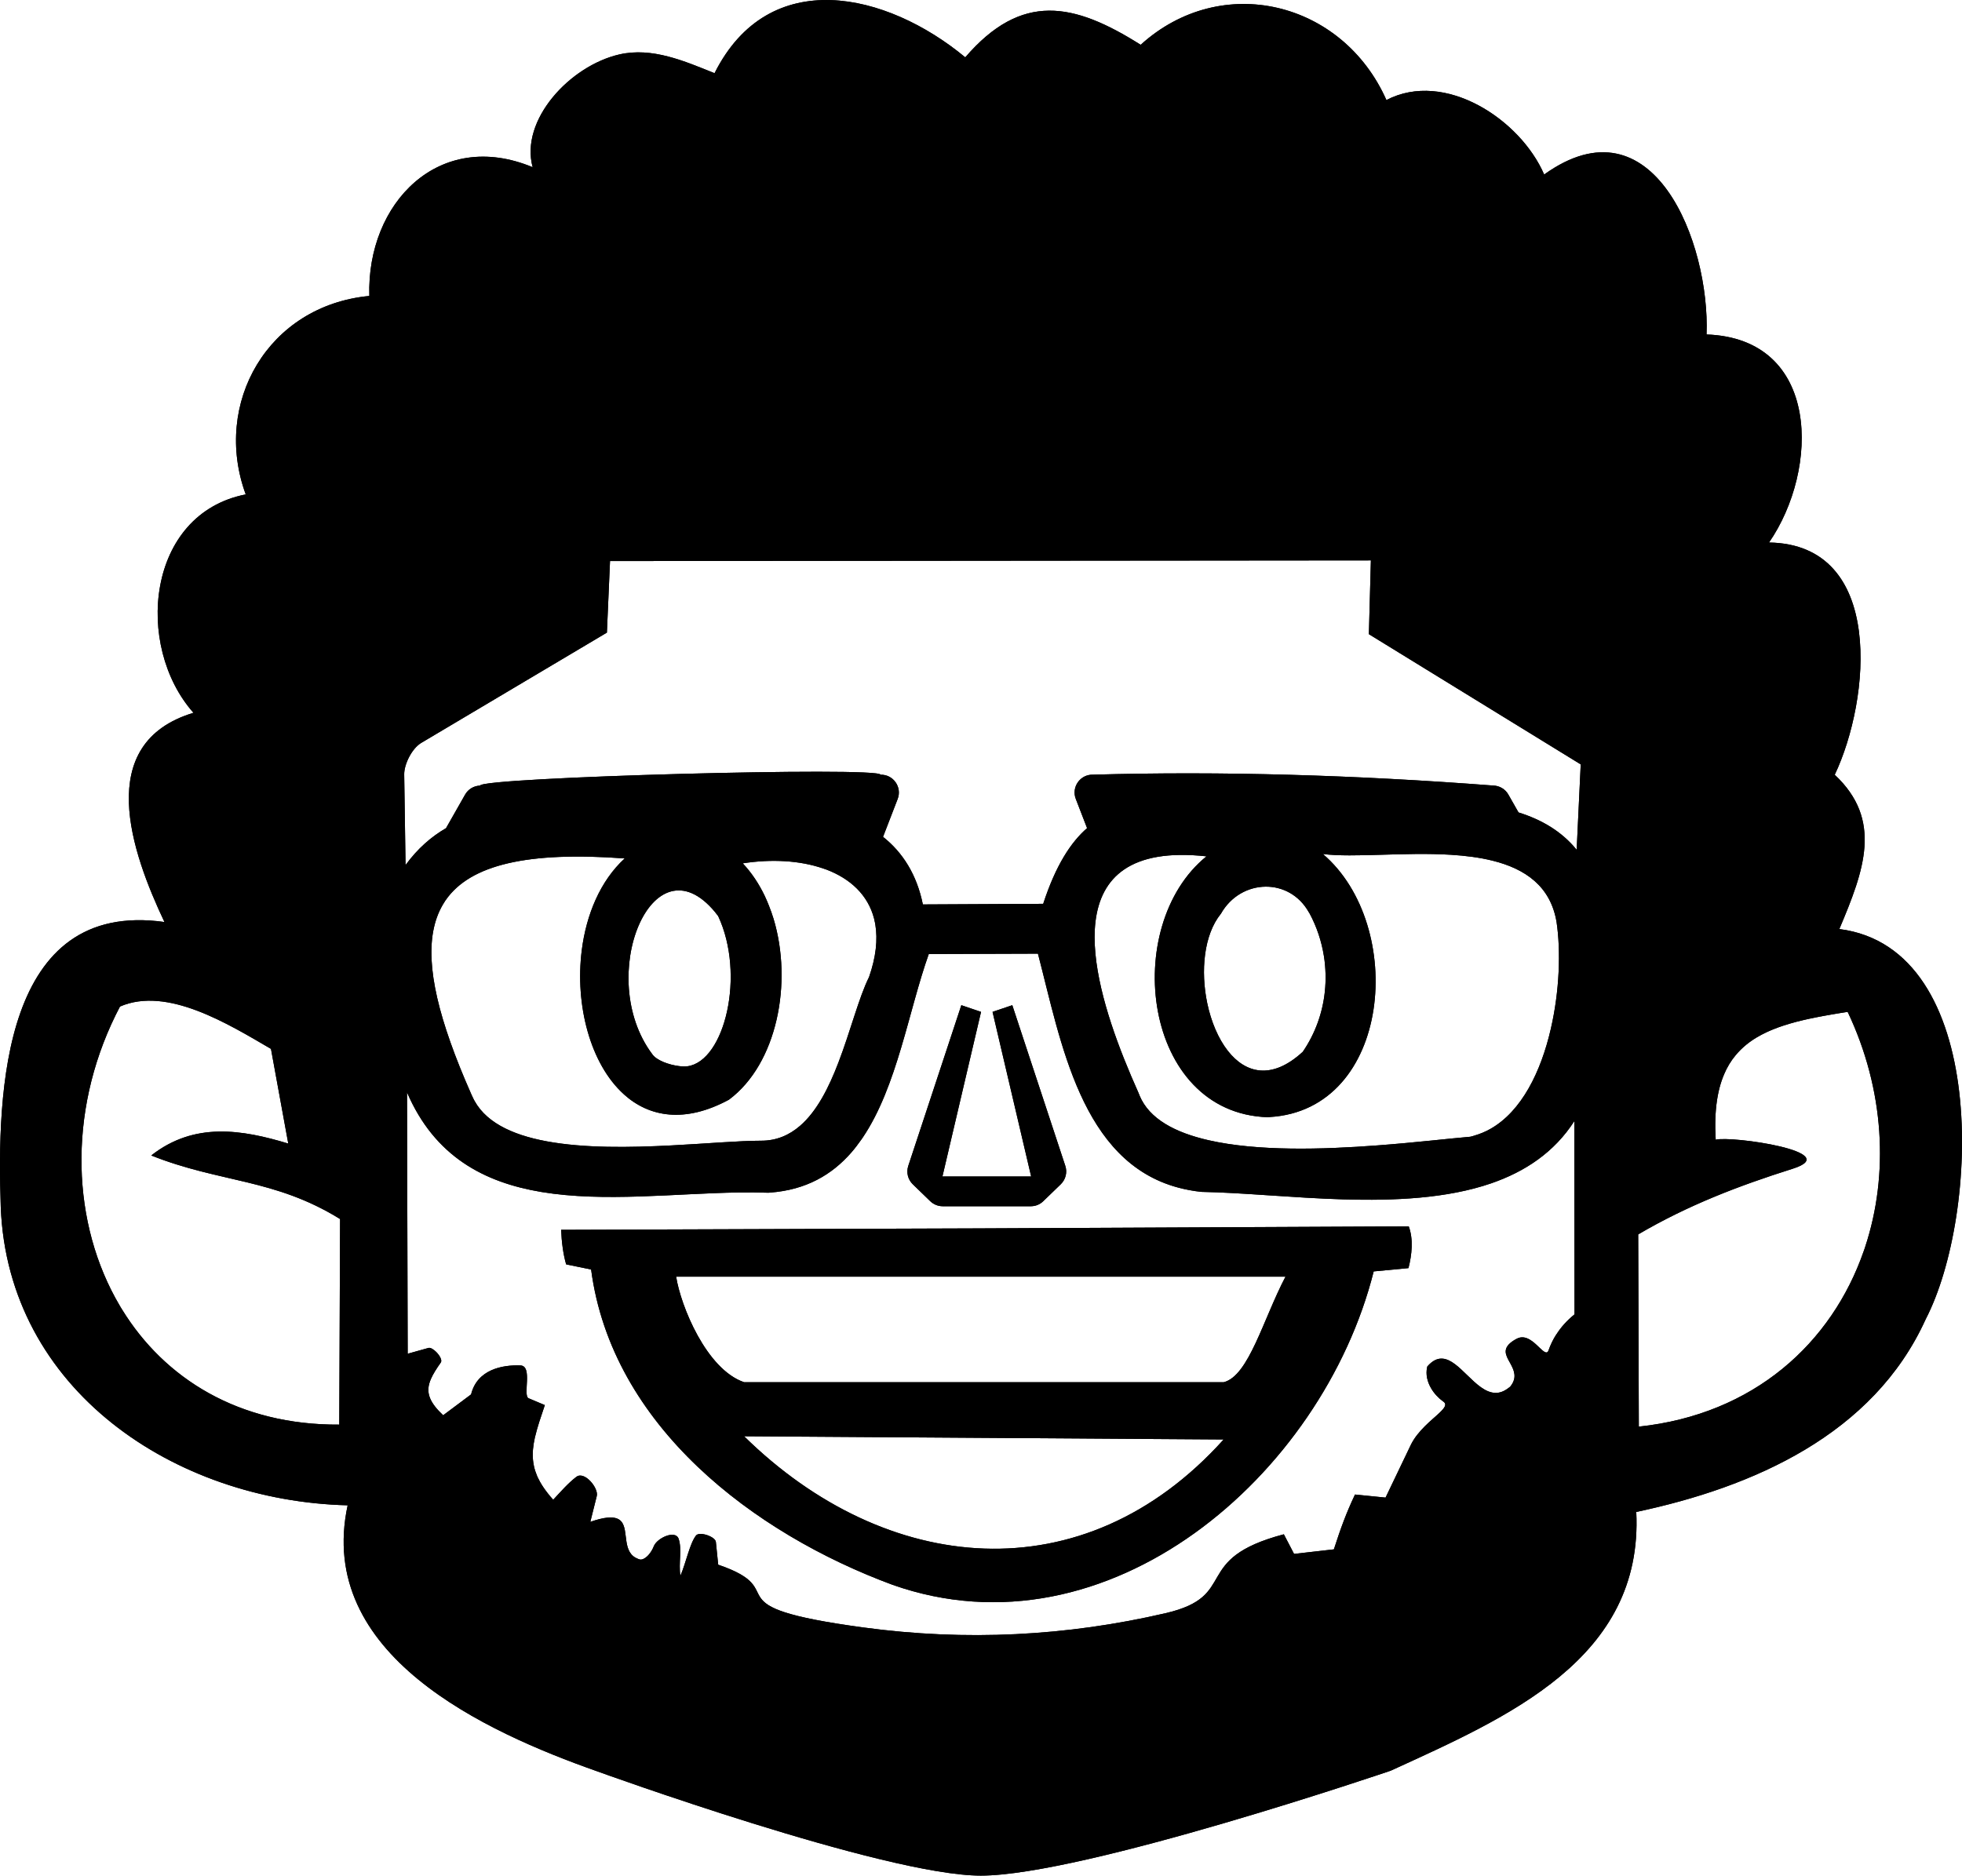
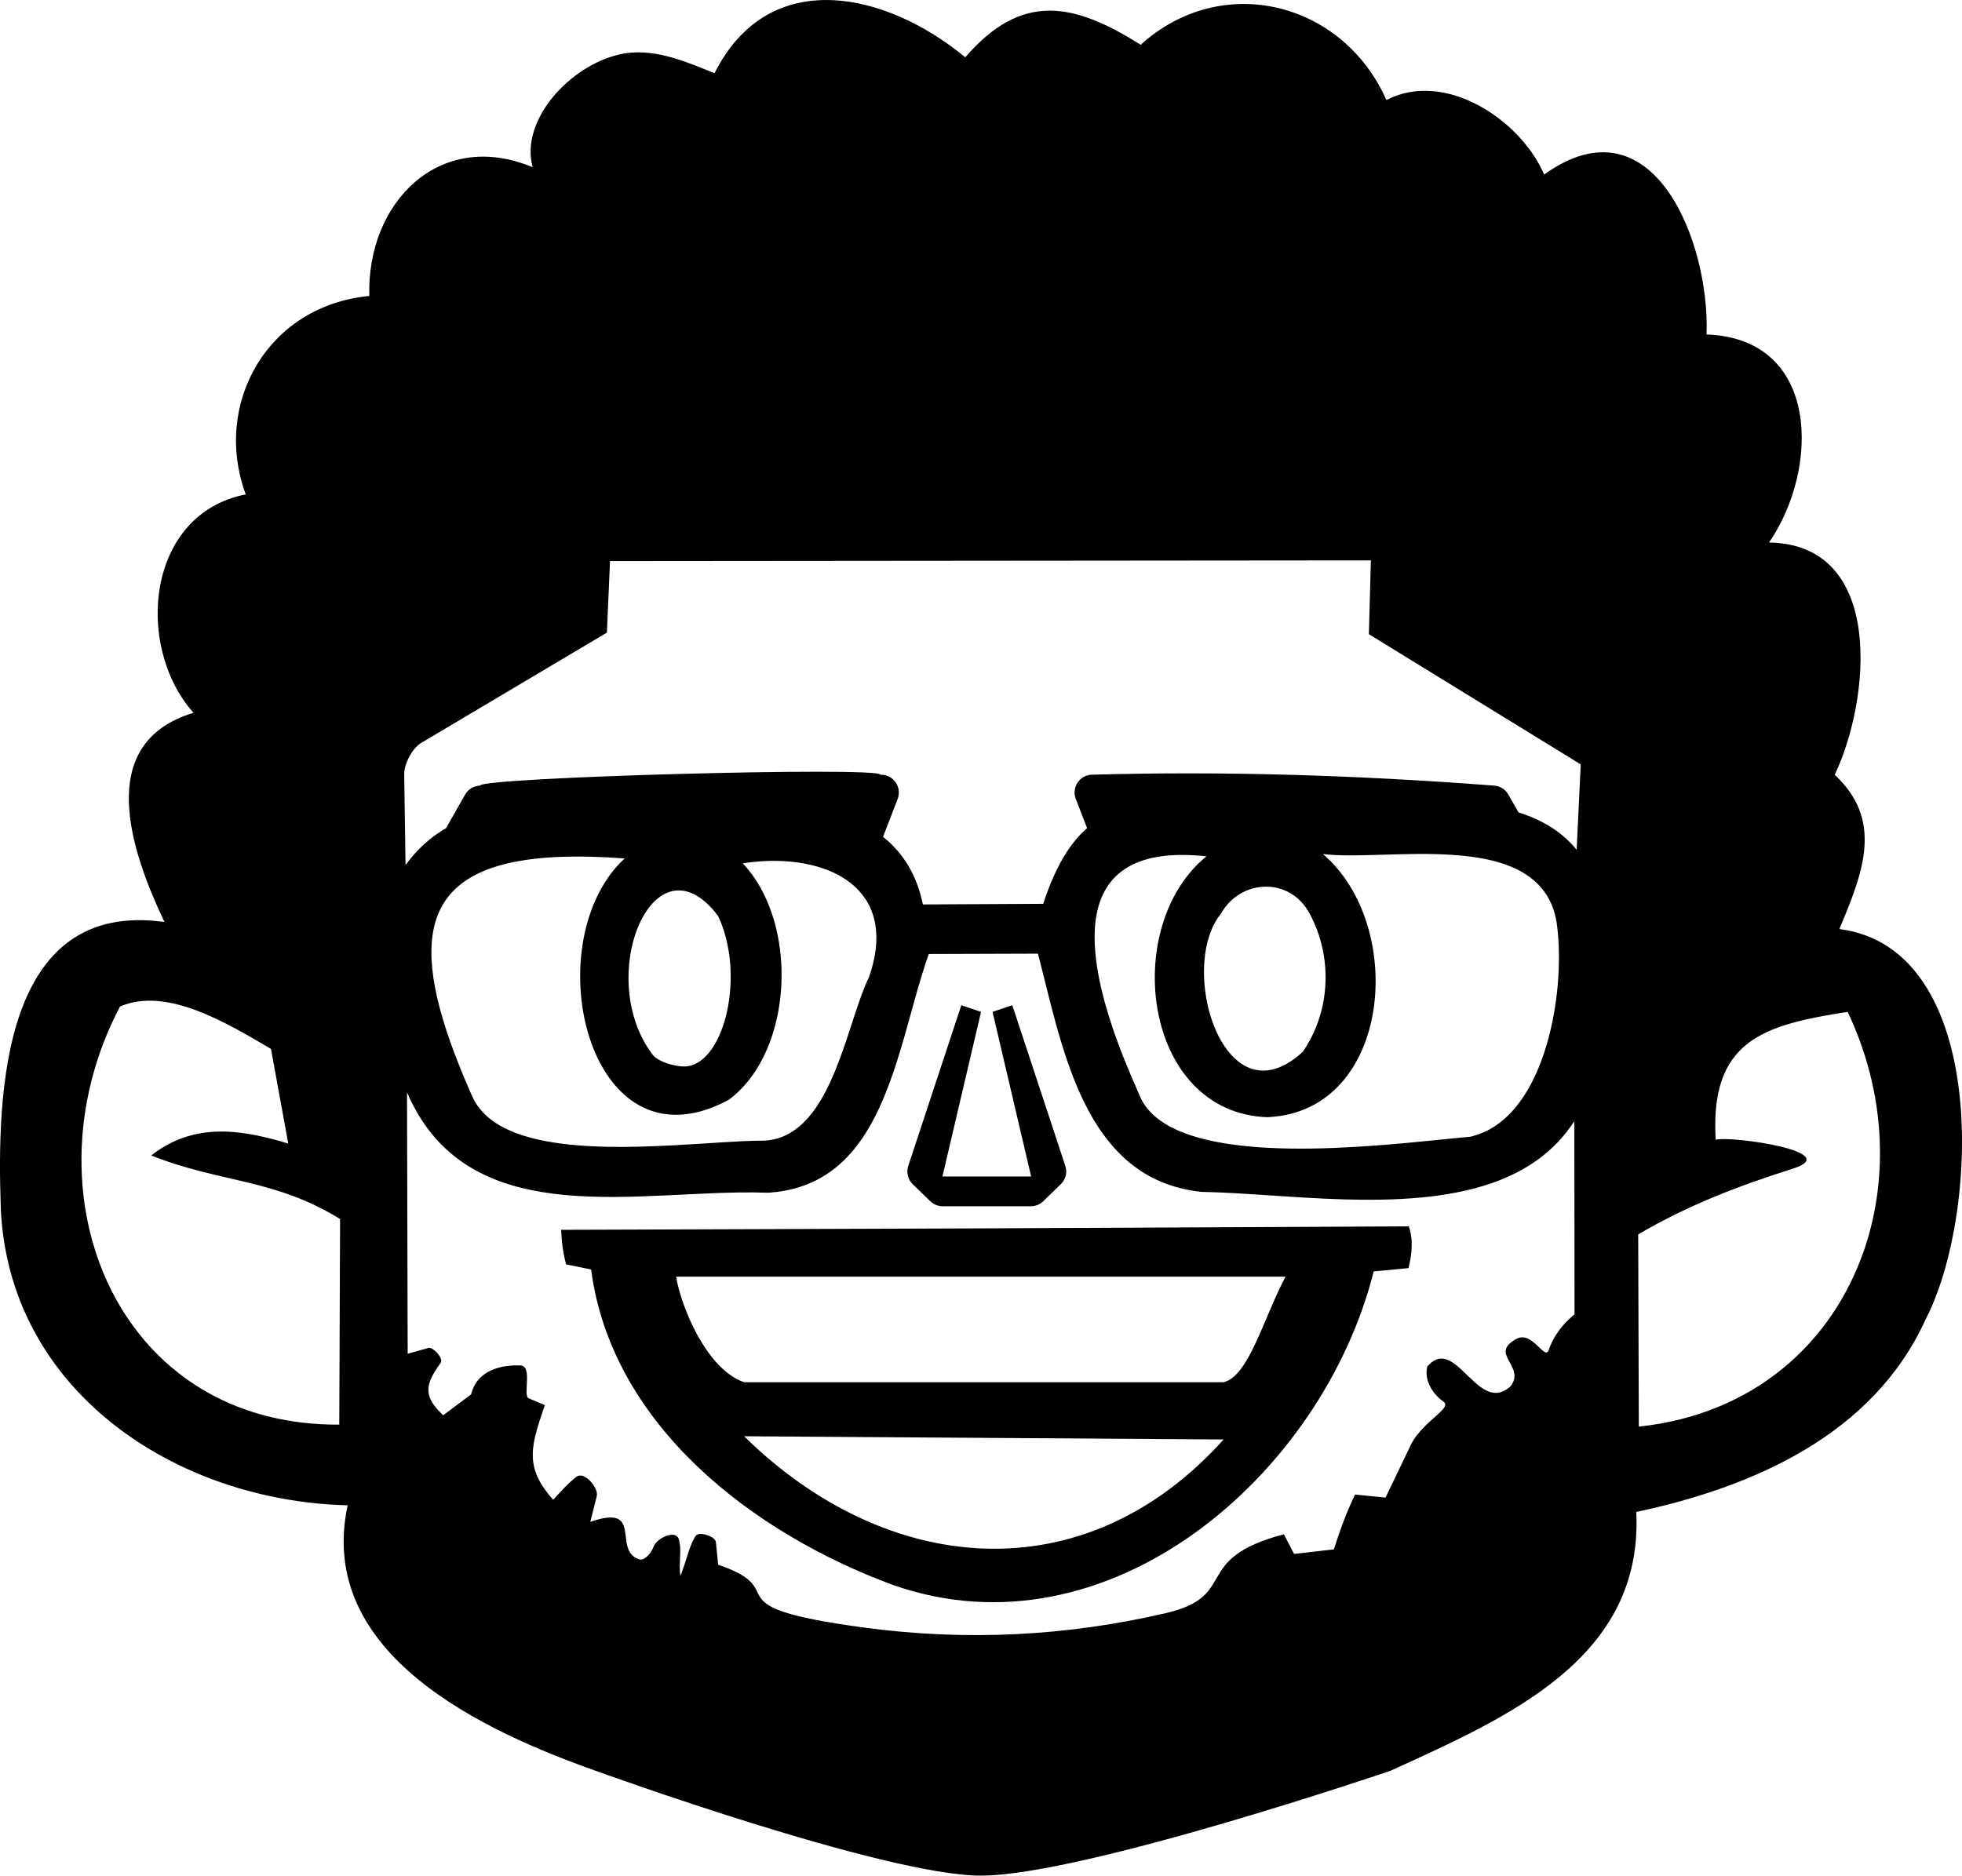
- <svg xmlns="http://www.w3.org/2000/svg" class="dot" id="Calque_2" data-name="logo blunay head" viewBox="0 0 440.02 420.74">
+ <svg xmlns="http://www.w3.org/2000/svg" id="Calque_2" data-name="Calque 2" viewBox="0 0 440.02 420.74">
  <defs>
    <style>
      .cls-1 {
        fill: currentColor;
      }

      .cls-2 {
        fill: none;
      }
    </style>
-     <linearGradient id="dot-gradient" x1="0" y1="0" x2="0" y2="1">
-       <stop offset="0" stop-color="#000000" />
-       <stop offset="1" class="dot-gradient-end" />
-     </linearGradient>
  </defs>
  <g id="Calque_4" data-name="Calque 4">
    <g>
      <path class="cls-2" d="M307.46,125.7l-170.64.15-.7,16.05-41.64,24.74c-2.09,1.24-3.85,4.8-3.82,7.07l.3,20.34c2.69-3.7,5.75-6.36,9.08-8.28l4.28-7.53c.69-1.22,1.97-1.98,3.37-2.02-.05-1.87,89.75-4.31,89.8-2.44,2.85-.08,4.87,2.78,3.84,5.44l-3.28,8.5c4.44,3.5,7.6,8.55,8.93,15.16l26.99-.14c2.82-8.67,6.23-13.84,9.84-16.98l-2.53-6.55c-1.03-2.66.99-5.52,3.84-5.44,28.93-.81,58.92.08,89.8,2.44,1.4.04,2.68.8,3.37,2.02l2.28,4.01c5.06,1.59,9.61,4.17,13.05,8.39l.91-19.18-47.51-29.21.45-16.55ZM334.37,265.45c-9.87,3.39-21.58,3.93-33.14,3.58-11.38-.34-22.6-1.52-31.77-1.68-1.83-.19-3.55-.51-5.19-.95-21.85-5.8-26.36-32.79-31.5-52.49l-24.48.08c-4.5,12.64-7.07,29.69-14.79,41.14-.02.03-.03.05-.05.08-.1.15-.22.3-.32.45-.68.98-1.4,1.92-2.17,2.81-4.37,5.04-10.18,8.45-18.27,9.04-.12,0-.22.03-.34.03-2.18-.08-4.43-.1-6.73-.06-14.2.22-30.23,2.21-44.16-.1-12.9-2.14-24.01-7.98-30.19-22.36l.15,58.64,4.65-1.3c.46-.13,1.16.3,1.75.9.77.77,1.36,1.83,1.05,2.34-.98,1.39-1.75,2.59-2.24,3.72-.65,1.5-.79,2.87-.18,4.33.48,1.16,1.42,2.39,2.93,3.81l6.26-4.68c1.37-5.6,7.02-6.65,11.07-6.5,2.83.11.45,6.78,1.84,7.37l3.63,1.53c-.88,2.64-1.67,4.92-2.17,7.03-.02.09-.05.18-.07.27-.03.15-.05.29-.08.43-.06.29-.12.58-.17.87,0,.01,0,.03,0,.04-.27,1.68-.3,3.28.02,4.89,0,0,0,.01,0,.02.08.4.19.8.31,1.2.04.14.11.27.15.41.1.27.19.55.31.82.11.26.26.52.39.78.08.16.15.31.24.47.46.82,1.03,1.67,1.72,2.54.02.03.04.05.06.08.36.45.75.91,1.17,1.38,1.83-1.98,3.36-3.73,5.18-5.13,1.83-1.4,5.04,2.51,4.59,4.29l-1.45,5.8c3.07-1.06,4.9-1.18,6.01-.74,1.51.6,1.72,2.23,1.93,3.96.2,1.64.39,3.39,1.67,4.46.3.25.66.45,1.08.62.12.05.23.09.36.13.33.1.71-.01,1.09-.24.2-.12.41-.27.61-.46.02-.02.05-.04.07-.06.44-.44.85-1.01,1.15-1.6.1-.2.19-.4.27-.6.7-1.84,4.86-3.75,5.57-1.66.8,2.37-.05,5.4.39,8.31,1.26-2.94,2.1-7.28,3.51-9.06.76-.96,4.33.24,4.45,1.45l.52,5.1c17.39,5.94-2.82,9.3,32.62,14.09,22.9,3.1,45.52,1.95,67.75-3.22,16.73-3.89,5.43-12.13,26.49-17.69l2.29,4.4,8.93-1.02c1.54-4.78,2.84-8.31,4.74-12.3l6.85.69,5.64-11.77c.78-1.63,1.97-3.03,3.18-4.24.6-.6,1.2-1.14,1.77-1.65.24-.22.47-.42.7-.62.3-.26.58-.52.83-.76.01-.01.03-.03.04-.04,1.05-1.01,1.59-1.78.95-2.35-.08-.05-.16-.11-.24-.17-1.03-.75-1.99-1.77-2.67-2.95-.82-1.43-1.23-3.07-.87-4.72.01-.04.01-.09.03-.13.2-.23.4-.43.59-.62.98-.91,1.93-1.22,2.86-1.15,1.86.16,3.65,1.9,5.49,3.69,2.01,1.96,4.09,3.97,6.38,3.99.92,0,1.89-.33,2.89-1.1.13-.1.26-.19.39-.3.7-.87.96-1.66.96-2.41,0-.12,0-.25-.02-.37-.02-.22-.07-.43-.13-.64-.04-.14-.08-.28-.13-.42-.13-.34-.29-.68-.46-1-.08-.16-.17-.31-.25-.47-.05-.1-.11-.19-.16-.29-.1-.17-.19-.34-.28-.51-.8-1.55-1.12-2.99,1.89-4.62,1.08-.58,2.1-.34,3.01.21.37.22.72.49,1.05.77.17.14.33.29.48.43.23.22.45.43.66.63.42.41.79.74,1.11.91.36.19.64.16.83-.28.46-1.31,1.06-2.54,1.8-3.7,1.03-1.6,2.34-3.08,4.05-4.47l-.04-43.36c-4.5,6.99-11.04,11.34-18.7,13.98ZM203.69,261.53l11.9-36.05,4.42,1.5-8.66,36.93h19.9l-8.66-36.93,4.43-1.5,11.89,36.05c.48,1.46.09,3.06-1.02,4.12l-3.93,3.8c-.75.72-1.74,1.13-2.78,1.13h-19.78c-1.04,0-2.04-.4-2.78-1.13l-3.92-3.8c-1.1-1.07-1.5-2.67-1.02-4.13ZM315.87,284.48l-7.8.74c-11.5,45.78-59.62,87.33-107.89,70.31-31.18-11.53-62.99-35.65-67.62-70.74l-5.6-1.15c-.66-2.27-1.02-5.06-1.12-7.75l93.51-.32,96.58-.46c1.06,2.9.71,6.34-.06,9.37ZM64.66,256.52l-3.88-21.24c-9.56-5.57-23.26-14.09-33.86-9.5-.34.65-.67,1.3-.99,1.95-10.81,22.04-9.86,46.86.93,65.15.1.16.19.33.29.49.09.15.18.29.27.43,9.48,15.39,26.1,25.92,48.69,25.77l.18-46.13c-14.76-9.12-26.88-8.09-42.35-14.26,9.69-7.61,20.38-5.81,30.73-2.67ZM245.69,206.69c-1.09,9.03,2.39,20.71,6.38,30.76,1.08,2.71,2.19,5.3,3.26,7.69.08.22.17.44.26.65,2.19,5.21,7.98,8.28,15.49,9.99,10.92,2.48,25.47,2.08,37.86,1.15,8.65-.65,16.25-1.57,20.82-1.94.28-.06.55-.15.82-.23,1.28-.37,2.5-.86,3.64-1.51,7.05-3.98,11.38-12.9,13.58-22.45,1.97-8.51,2.26-17.51,1.29-23.99-1.37-8.04-7.04-11.93-14.36-13.75-2.9-.72-6.06-1.12-9.31-1.32-10.43-.65-21.81.71-28.73-.17,18.82,16.06,15.41,57.39-11.94,59-.15,0-.3.02-.45.03-28.05-.9-33.07-42.9-13.73-58.52-17.14-1.88-23.7,4.81-24.89,14.6ZM140.11,192.58c-21.76-1.61-34.56,1.4-40.1,9.29-.06.09-.13.18-.19.27-.04.05-.07.11-.1.17-4.5,6.88-3.72,17.31,1.29,31.46,1.27,3.59,2.81,7.42,4.61,11.5.09.24.21.45.31.68,2.49,5.63,8.77,8.62,16.65,10.08,8.42,1.57,18.65,1.41,27.94.93,8-.41,15.31-1.06,20.2-1.06,3.47,0,6.33-1.27,8.73-3.34,3.79-3.26,6.44-8.55,8.58-14.14,2.71-7.08,4.6-14.66,6.89-19.23,1.57-4.52,1.96-8.41,1.42-11.72-.06-.38-.15-.75-.23-1.11-.02-.09-.03-.18-.05-.26-1.37-5.36-5.36-8.99-10.69-11.02,0,0-.02,0-.03-.01-.21-.08-.43-.15-.65-.22-5.23-1.83-11.63-2.18-18.09-1.17,1.98,2.1,3.63,4.58,4.93,7.31.33.7.64,1.41.92,2.14.39.98.75,1.98,1.06,3,4.31,14.28.85,32.49-10,40.58-9.92,5.36-17.91,3.9-23.57-1.21-7.54-6.8-10.97-20.05-9.44-32.29,1-8,4.13-15.56,9.63-20.61ZM414.38,226.99c-.6.09-1.2.18-1.78.28-.04,0-.08.01-.12.02-.54.09-1.08.18-1.61.27-.05,0-.11.02-.16.03-.52.09-1.03.18-1.53.27-.04,0-.07.01-.11.02-1.07.2-2.12.4-3.13.62-.01,0-.03,0-.04,0-.51.11-1.01.22-1.5.34-.07.02-.13.03-.2.05-.44.11-.87.21-1.3.32,0,0,0,0,0,0-.49.13-.97.26-1.44.4-.12.03-.23.07-.34.11-.35.11-.7.21-1.05.32-.2.07-.39.14-.59.2-.25.09-.5.17-.75.26-.25.09-.5.19-.74.29-.18.07-.36.14-.54.21-.28.12-.55.24-.83.36-.13.06-.27.12-.4.18-.33.16-.65.32-.97.48-.06.03-.13.06-.2.1-.38.2-.74.41-1.1.62,0,0,0,0-.01,0-2.12,1.28-3.91,2.85-5.33,4.81-.03.04-.06.08-.1.12-.17.24-.33.49-.49.75-.06.1-.13.2-.2.3-.11.19-.21.38-.32.58-.1.18-.21.35-.3.54-.05.09-.09.19-.13.28-1.86,3.81-2.68,8.82-2.29,15.55,3.45-.95,29.19,2.74,17.23,6.52-12.07,3.81-23.5,8.19-34.61,14.72l.14,43.12c25.82-2.74,43.28-18.78,50.44-39.38.08-.24.17-.49.26-.73.03-.08.05-.15.07-.23,5.35-16.25,4.36-35.21-3.93-52.7ZM275.39,235.74c3.95,5.04,9.83,6.64,16.81.21,2.82-4.13,4.44-8.76,4.94-13.46.14-1.34.2-2.69.16-4.03-.02-.67-.06-1.34-.12-2.01-.06-.67-.15-1.33-.25-2-.53-3.31-1.61-6.53-3.19-9.5-.06-.12-.14-.21-.2-.32-2.18-3.86-5.92-5.75-9.69-5.72-3.88.04-7.79,2.1-10.03,6.1-3.81,4.72-4.56,12.84-3.03,20.09.86,4.08,2.44,7.88,4.61,10.64ZM152.26,239.15c.74.09,1.41.11,1.92.04,8.37-1.16,13.02-20.58,6.87-33.7-.22-.3-.45-.58-.67-.85-14.08-17.06-27.04,14.57-14.13,31.82.96,1.43,3.78,2.41,6,2.69ZM166.88,310.07h107.55c5.62-1.41,8.84-14.14,13.86-23.68h-136.66c1.02,6.54,6.8,20.8,15.25,23.68ZM274.44,322.91l-107.55-.72c31.72,31.19,76.04,35.76,107.55.72Z" />
      <path class="cls-1" d="M412.51,208.41c5.57-13.19,9.79-24.46-1.03-34.61,8-16.85,11.36-51.7-14.74-52.1,11.32-16.39,11.61-45.76-14.01-46.67.8-20.51-11.91-53.47-36.42-35.88-5.31-12.33-22.25-23.53-35.38-16.71-9.85-22.21-37.02-28.82-55.11-12.39-15.02-9.5-26.71-11.86-39.34,2.81-17.6-14.6-43.99-20.82-56.23,3.56-6.7-2.69-13.98-5.9-21.34-4.21-11.08,2.54-22.34,14.7-19.45,25.3-20.96-8.73-37.25,7.99-36.63,28.88-22.75,2.16-35.22,24.08-27.72,44.52-22.25,4.35-25.03,33.98-11.72,48.99-22.58,6.82-13.87,31.37-6.51,46.93C.57,201.74-.72,244.83.17,270.77c1.6,40.97,38.92,65.94,77.8,66.91-7.23,33.5,30.79,50.79,55.9,59.65,0,0,64.56,23.43,86.1,23.42,22.97-.02,91.93-23.54,91.93-23.54,26.13-11.97,56.67-25.02,55.07-58.04,26.13-5.54,53.15-17.3,64.9-43.22,12.15-23.41,14.39-83.27-19.36-87.54ZM76.1,319.58c-22.59.14-39.21-10.38-48.69-25.77-.09-.15-.18-.29-.27-.43-.1-.16-.19-.33-.29-.49-10.79-18.28-11.74-43.11-.93-65.15.32-.65.65-1.31.99-1.95,10.6-4.59,24.29,3.93,33.86,9.5l3.88,21.24c-10.35-3.13-21.05-4.93-30.73,2.67,15.47,6.17,27.59,5.13,42.35,14.26l-.18,46.13ZM349.06,299.3c-.75,1.16-1.34,2.39-1.8,3.7-.19.45-.47.47-.83.28-.31-.17-.68-.5-1.11-.91-.21-.2-.43-.42-.66-.63-.16-.14-.32-.29-.48-.43-.33-.28-.68-.55-1.05-.77-.91-.55-1.93-.79-3.01-.21-3.01,1.63-2.69,3.07-1.89,4.62.09.17.18.34.28.51.05.1.11.19.16.29.09.15.17.31.25.47.17.33.33.66.46,1,.05.14.09.28.13.42.06.21.1.42.13.64.01.12.02.24.02.37,0,.75-.26,1.54-.96,2.41-.13.11-.26.2-.39.3-1.01.78-1.97,1.11-2.89,1.1-2.29-.02-4.36-2.03-6.38-3.99-1.84-1.79-3.63-3.54-5.49-3.69-.93-.08-1.88.24-2.86,1.15-.2.18-.39.39-.59.62-.01.04-.02.09-.03.13-.37,1.65.04,3.29.87,4.72.68,1.18,1.64,2.2,2.67,2.95.08.06.16.12.24.17.64.57.11,1.34-.95,2.35-.01.01-.03.03-.04.04-.25.24-.53.49-.83.76-.22.2-.45.41-.7.62-.57.5-1.17,1.05-1.77,1.65-1.21,1.21-2.4,2.61-3.18,4.24l-5.64,11.77-6.85-.69c-1.9,3.99-3.2,7.52-4.74,12.3l-8.93,1.02-2.29-4.4c-21.06,5.56-9.77,13.81-26.49,17.69-22.23,5.17-44.85,6.32-67.75,3.22-35.45-4.79-15.24-8.15-32.62-14.09l-.52-5.1c-.12-1.21-3.69-2.41-4.45-1.45-1.41,1.79-2.25,6.13-3.51,9.06-.44-2.92.41-5.94-.39-8.31-.71-2.09-4.86-.18-5.57,1.66-.08.2-.17.4-.27.6-.31.6-.71,1.17-1.15,1.6-.02.02-.05.04-.07.06-.2.19-.4.34-.61.46-.38.23-.75.34-1.09.24-.13-.04-.24-.09-.36-.13-.42-.17-.79-.37-1.08-.62-1.28-1.07-1.47-2.82-1.67-4.46-.21-1.74-.42-3.36-1.93-3.96-1.12-.44-2.95-.32-6.01.74l1.45-5.8c.44-1.78-2.76-5.69-4.59-4.29-1.82,1.4-3.34,3.15-5.18,5.13-.43-.47-.82-.93-1.17-1.38-.02-.03-.04-.05-.06-.08-.69-.88-1.26-1.72-1.72-2.54-.09-.16-.15-.31-.24-.47-.13-.26-.28-.52-.39-.78-.12-.28-.21-.55-.31-.82-.05-.14-.11-.27-.15-.41-.13-.4-.23-.8-.31-1.2,0,0,0-.01,0-.02-.33-1.61-.3-3.21-.02-4.89,0-.01,0-.03,0-.04.05-.28.11-.58.17-.87.03-.15.05-.29.08-.43.02-.09.05-.18.07-.27.5-2.11,1.28-4.4,2.17-7.03l-3.63-1.53c-1.38-.58.99-7.26-1.84-7.37-4.05-.15-9.7.9-11.07,6.5l-6.26,4.68c-1.51-1.42-2.45-2.65-2.93-3.81-.61-1.47-.47-2.83.18-4.33.49-1.13,1.26-2.33,2.24-3.72.32-.52-.28-1.57-1.05-2.34-.6-.6-1.3-1.03-1.75-.9l-4.65,1.3-.15-58.64c6.19,14.38,17.29,20.22,30.19,22.36,13.93,2.31,29.96.32,44.16.1,2.3-.03,4.54-.02,6.73.06.12,0,.22-.03.34-.03,8.09-.6,13.9-4.01,18.27-9.04.77-.89,1.48-1.83,2.17-2.81.11-.15.22-.3.32-.45.02-.03.03-.05.05-.08,7.71-11.45,10.28-28.51,14.79-41.14l24.48-.08c5.15,19.71,9.64,46.68,31.5,52.49,1.63.43,3.35.76,5.19.95,9.17.16,20.4,1.34,31.77,1.68,11.56.34,23.28-.2,33.14-3.58,7.65-2.63,14.2-6.98,18.7-13.98l.04,43.36c-1.71,1.38-3.03,2.86-4.05,4.47ZM139.91,245.48c5.67,5.11,13.65,6.57,23.57,1.21,10.85-8.08,14.31-26.29,10.01-40.57-.31-1.02-.67-2.02-1.06-3-.29-.73-.59-1.44-.92-2.14-1.3-2.72-2.94-5.2-4.93-7.31,6.46-1.01,12.87-.65,18.09,1.17.21.08.43.14.65.22,0,0,.02,0,.03.01,5.32,2.03,9.31,5.66,10.69,11.02.02.09.03.18.05.26.09.36.17.73.23,1.11.54,3.3.16,7.2-1.42,11.72-2.27,4.54-4.16,12.13-6.89,19.23-2.14,5.59-4.8,10.87-8.58,14.14-2.41,2.08-5.27,3.35-8.73,3.34-4.88,0-12.19.65-20.19,1.06-9.3.48-19.52.64-27.94-.93-7.89-1.46-14.18-4.45-16.65-10.08-.1-.23-.22-.44-.31-.68-1.8-4.07-3.34-7.9-4.61-11.5-5.01-14.15-5.78-24.58-1.29-31.46.04-.05.07-.11.1-.17.06-.09.13-.18.19-.27,5.53-7.89,18.34-10.9,40.1-9.29-5.5,5.05-8.62,12.62-9.63,20.61-1.54,12.24,1.9,25.49,9.44,32.29ZM160.39,204.64c.22.27.45.55.67.85,6.15,13.12,1.49,32.54-6.87,33.7-.51.07-1.18.06-1.92-.04-2.22-.28-5.04-1.26-6-2.69-12.92-17.25.04-48.88,14.13-31.82ZM284.3,250.61c.15,0,.3-.02.45-.03,27.35-1.61,30.76-42.94,11.94-59,6.89.87,18.29-.48,28.73.17,3.25.2,6.41.6,9.31,1.32,7.33,1.82,13.01,5.72,14.36,13.75.97,6.47.68,15.48-1.29,23.99-2.2,9.55-6.51,18.47-13.58,22.45-1.14.64-2.36,1.14-3.64,1.51-.27.08-.54.17-.83.23-4.56.38-12.16,1.29-20.81,1.94-12.39.94-26.94,1.34-37.86-1.15-7.53-1.71-13.32-4.79-15.49-9.99-.09-.22-.18-.43-.26-.65-1.07-2.39-2.18-4.98-3.26-7.69-3.99-10.06-7.47-21.73-6.38-30.76,1.19-9.79,7.75-16.48,24.89-14.6-19.33,15.63-14.31,57.61,13.73,58.52ZM273.8,205c2.25-4,6.15-6.06,10.03-6.1,3.77-.04,7.51,1.85,9.69,5.72.06.11.14.21.2.32,1.59,2.97,2.66,6.19,3.19,9.5.11.66.19,1.33.25,2,.06.67.1,1.34.12,2.01.04,1.34-.02,2.69-.16,4.03-.5,4.7-2.12,9.33-4.94,13.46-6.98,6.43-12.86,4.83-16.81-.21-2.17-2.77-3.75-6.57-4.61-10.64-1.53-7.25-.78-15.38,3.03-20.09ZM353.61,190.64c-3.44-4.23-7.99-6.81-13.05-8.39l-2.28-4.01c-.69-1.22-1.97-1.98-3.37-2.02-30.88-2.36-60.86-3.26-89.8-2.44-2.85-.08-4.87,2.78-3.84,5.44l2.53,6.55c-3.61,3.14-7.02,8.31-9.84,16.98l-26.99.14c-1.33-6.61-4.49-11.66-8.93-15.16l3.28-8.5c1.03-2.66-.99-5.52-3.84-5.44-.05-1.87-89.85.58-89.8,2.44-1.4.04-2.68.8-3.37,2.02l-4.28,7.53c-3.32,1.92-6.38,4.58-9.08,8.28l-.3-20.34c-.03-2.28,1.73-5.83,3.82-7.07l41.64-24.74.7-16.05,170.64-.15-.45,16.55,47.51,29.21-.91,19.18ZM418.31,279.69c-.03.08-.05.15-.07.23-.08.25-.17.49-.26.73-7.15,20.6-24.61,36.64-50.44,39.38l-.14-43.12c11.11-6.53,22.54-10.91,34.61-14.72,11.96-3.77-13.78-7.46-17.23-6.52-.39-6.73.42-11.74,2.29-15.55.05-.09.09-.19.13-.28.09-.19.2-.36.3-.54.11-.19.21-.39.32-.58.06-.1.13-.2.2-.3.16-.25.32-.51.49-.75.03-.04.06-.08.1-.12,1.42-1.96,3.21-3.53,5.33-4.81,0,0,0,0,.01,0,.36-.21.72-.42,1.1-.62.06-.03.13-.06.2-.1.32-.17.64-.33.97-.48.13-.06.27-.12.4-.18.27-.12.54-.25.83-.36.18-.07.36-.14.54-.21.25-.1.49-.2.74-.29.24-.09.5-.17.75-.26.2-.07.39-.14.59-.2.34-.11.69-.22,1.05-.32.11-.03.22-.07.34-.11.47-.14.95-.27,1.44-.4,0,0,0,0,0,0,.43-.11.86-.22,1.3-.32.07-.02.13-.03.2-.05.49-.12.99-.23,1.5-.34.01,0,.03,0,.04,0,1.01-.22,2.06-.42,3.13-.62.04,0,.07-.01.11-.02.5-.09,1.02-.18,1.53-.27.05,0,.11-.02.16-.03.53-.09,1.07-.18,1.61-.27.04,0,.08-.01.12-.02.59-.09,1.18-.19,1.78-.28,8.29,17.49,9.28,36.46,3.93,52.7ZM219.36,275.56l-93.51.32c.1,2.69.46,5.48,1.12,7.75l5.6,1.15c4.63,35.09,36.43,59.21,67.62,70.74,48.26,17.02,96.39-24.53,107.89-70.31l7.8-.74c.77-3.03,1.13-6.47.06-9.37l-96.58.46ZM166.88,322.19l107.55.72c-31.51,35.04-75.83,30.47-107.55-.72ZM274.44,310.07h-107.55c-8.46-2.87-14.23-17.13-15.25-23.68h136.66c-5.01,9.54-8.24,22.27-13.86,23.68ZM208.63,269.46c.75.72,1.74,1.13,2.78,1.13h19.78c1.04,0,2.04-.4,2.78-1.13l3.93-3.8c1.1-1.07,1.5-2.67,1.02-4.12l-11.89-36.05-4.43,1.5,8.66,36.93h-19.9l8.66-36.93-4.42-1.5-11.9,36.05c-.48,1.46-.09,3.06,1.02,4.13l3.92,3.8Z" />
    </g>
  </g>
-   <path class="dot-gradient-overlay" fill="url(#dot-gradient)" d="M412.51,208.41c5.57-13.19,9.79-24.46-1.03-34.61,8-16.85,11.36-51.7-14.74-52.1,11.32-16.39,11.61-45.76-14.01-46.67.8-20.51-11.91-53.47-36.42-35.88-5.31-12.33-22.25-23.53-35.38-16.71-9.85-22.21-37.02-28.82-55.11-12.39-15.02-9.5-26.71-11.86-39.34,2.81-17.6-14.6-43.99-20.82-56.23,3.56-6.7-2.69-13.98-5.9-21.34-4.21-11.08,2.54-22.34,14.7-19.45,25.3-20.96-8.73-37.25,7.99-36.63,28.88-22.75,2.16-35.22,24.08-27.72,44.52-22.25,4.35-25.03,33.98-11.72,48.99-22.58,6.82-13.87,31.37-6.51,46.93C.57,201.74-.72,244.83.17,270.77c1.6,40.97,38.92,65.94,77.8,66.91-7.23,33.5,30.79,50.79,55.9,59.65,0,0,64.56,23.43,86.1,23.42,22.97-.02,91.93-23.54,91.93-23.54,26.13-11.97,56.67-25.02,55.07-58.04,26.13-5.54,53.15-17.3,64.9-43.22,12.15-23.41,14.39-83.27-19.36-87.54ZM76.1,319.58c-22.59.14-39.21-10.38-48.69-25.77-.09-.15-.18-.29-.27-.43-.1-.16-.19-.33-.29-.49-10.79-18.28-11.74-43.11-.93-65.15.32-.65.65-1.31.99-1.95,10.6-4.59,24.29,3.93,33.86,9.5l3.88,21.24c-10.35-3.13-21.05-4.93-30.73,2.67,15.47,6.17,27.59,5.13,42.35,14.26l-.18,46.13ZM349.06,299.3c-.75,1.16-1.34,2.39-1.8,3.7-.19.45-.47.47-.83.28-.31-.17-.68-.5-1.11-.91-.21-.2-.43-.42-.66-.63-.16-.14-.32-.29-.48-.43-.33-.28-.68-.55-1.05-.77-.91-.55-1.93-.79-3.01-.21-3.01,1.63-2.69,3.07-1.89,4.62.09.17.18.34.28.51.05.1.11.19.16.29.09.15.17.31.25.47.17.33.33.66.46,1,.05.14.09.28.13.42.06.21.1.42.13.64.01.12.02.24.02.37,0,.75-.26,1.54-.96,2.41-.13.11-.26.2-.39.3-1.01.78-1.97,1.11-2.89,1.1-2.29-.02-4.36-2.03-6.38-3.99-1.84-1.79-3.63-3.54-5.49-3.69-.93-.08-1.88.24-2.86,1.15-.2.18-.39.39-.59.62-.01.04-.02.09-.03.13-.37,1.65.04,3.29.87,4.72.68,1.18,1.64,2.2,2.67,2.95.08.06.16.12.24.17.64.57.11,1.34-.95,2.35-.01.01-.03.03-.04.04-.25.24-.53.49-.83.76-.22.2-.45.41-.7.62-.57.5-1.17,1.05-1.77,1.65-1.21,1.21-2.4,2.61-3.18,4.24l-5.64,11.77-6.85-.69c-1.9,3.99-3.2,7.52-4.74,12.3l-8.93,1.02-2.29-4.4c-21.06,5.56-9.77,13.81-26.49,17.69-22.23,5.17-44.85,6.32-67.75,3.22-35.45-4.79-15.24-8.15-32.62-14.09l-.52-5.1c-.12-1.21-3.69-2.41-4.45-1.45-1.41,1.79-2.25,6.13-3.51,9.06-.44-2.92.41-5.94-.39-8.31-.71-2.09-4.86-.18-5.57,1.66-.08.2-.17.4-.27.6-.31.6-.71,1.17-1.15,1.6-.02.02-.05.04-.07.06-.2.19-.4.34-.61.46-.38.23-.75.34-1.09.24-.13-.04-.24-.09-.36-.13-.42-.17-.79-.37-1.08-.62-1.28-1.07-1.47-2.82-1.67-4.46-.21-1.74-.42-3.36-1.93-3.96-1.12-.44-2.95-.32-6.01.74l1.45-5.8c.44-1.78-2.76-5.69-4.59-4.29-1.82,1.4-3.34,3.15-5.18,5.13-.43-.47-.82-.93-1.17-1.38-.02-.03-.04-.05-.06-.08-.69-.88-1.26-1.72-1.72-2.54-.09-.16-.15-.31-.24-.47-.13-.26-.28-.52-.39-.78-.12-.28-.21-.55-.31-.82-.05-.14-.11-.27-.15-.41-.13-.4-.23-.8-.31-1.2,0,0,0-.01,0-.02-.33-1.61-.3-3.21-.02-4.89,0-.01,0-.03,0-.04.05-.28.11-.58.17-.87.03-.15.05-.29.08-.43.02-.09.05-.18.07-.27.5-2.11,1.28-4.4,2.17-7.03l-3.63-1.53c-1.38-.58.99-7.26-1.84-7.37-4.05-.15-9.7.9-11.07,6.5l-6.26,4.68c-1.51-1.42-2.45-2.65-2.93-3.81-.61-1.47-.47-2.83.18-4.33.49-1.13,1.26-2.33,2.24-3.72.32-.52-.28-1.57-1.05-2.34-.6-.6-1.3-1.03-1.75-.9l-4.65,1.3-.15-58.64c6.19,14.38,17.29,20.22,30.19,22.36,13.93,2.31,29.96.32,44.16.1,2.3-.03,4.54-.02,6.73.06.12,0,.22-.03.34-.03,8.09-.6,13.9-4.01,18.27-9.04.77-.89,1.48-1.83,2.17-2.81.11-.15.22-.3.32-.45.02-.03.03-.05.05-.08,7.71-11.45,10.28-28.51,14.79-41.14l24.48-.08c5.15,19.71,9.64,46.68,31.5,52.49,1.63.43,3.35.76,5.19.95,9.17.16,20.4,1.34,31.77,1.68,11.56.34,23.28-.2,33.14-3.58,7.65-2.63,14.2-6.98,18.7-13.98l.04,43.36c-1.71,1.38-3.03,2.86-4.05,4.47ZM139.91,245.48c5.67,5.11,13.65,6.57,23.57,1.21,10.85-8.08,14.31-26.29,10.01-40.57-.31-1.02-.67-2.02-1.06-3-.29-.73-.59-1.44-.92-2.14-1.3-2.72-2.94-5.2-4.93-7.31,6.46-1.01,12.87-.65,18.09,1.17.21.08.43.14.65.22,0,0,.02,0,.03.01,5.32,2.03,9.31,5.66,10.69,11.02.02.09.03.18.05.26.09.36.17.73.23,1.11.54,3.3.16,7.2-1.42,11.72-2.27,4.54-4.16,12.13-6.89,19.23-2.14,5.59-4.8,10.87-8.58,14.14-2.41,2.08-5.27,3.35-8.73,3.34-4.88,0-12.19.65-20.19,1.06-9.3.48-19.52.64-27.94-.93-7.89-1.46-14.18-4.45-16.65-10.08-.1-.23-.22-.44-.31-.68-1.8-4.07-3.34-7.9-4.61-11.5-5.01-14.15-5.78-24.58-1.29-31.46.04-.05.07-.11.1-.17.06-.09.13-.18.19-.27,5.53-7.89,18.34-10.9,40.1-9.29-5.5,5.05-8.62,12.62-9.63,20.61-1.54,12.24,1.9,25.49,9.44,32.29ZM160.39,204.64c.22.27.45.55.67.85,6.15,13.12,1.49,32.54-6.87,33.7-.51.07-1.18.06-1.92-.04-2.22-.28-5.04-1.26-6-2.69-12.92-17.25.04-48.88,14.13-31.82ZM284.3,250.61c.15,0,.3-.02.45-.03,27.35-1.61,30.76-42.94,11.94-59,6.89.87,18.29-.48,28.73.17,3.25.2,6.41.6,9.31,1.32,7.33,1.82,13.01,5.72,14.36,13.75.97,6.47.68,15.48-1.29,23.99-2.2,9.55-6.51,18.47-13.58,22.45-1.14.64-2.36,1.14-3.64,1.51-.27.08-.54.17-.83.23-4.56.38-12.16,1.29-20.81,1.94-12.39.94-26.94,1.34-37.86-1.15-7.53-1.71-13.32-4.79-15.49-9.99-.09-.22-.18-.43-.26-.65-1.07-2.39-2.18-4.98-3.26-7.69-3.99-10.06-7.47-21.73-6.38-30.76,1.19-9.79,7.75-16.48,24.89-14.6-19.33,15.63-14.31,57.61,13.73,58.52ZM273.8,205c2.25-4,6.15-6.06,10.03-6.1,3.77-.04,7.51,1.85,9.69,5.72.06.11.14.21.2.32,1.59,2.97,2.66,6.19,3.19,9.5.11.66.19,1.33.25,2,.06.67.1,1.34.12,2.01.04,1.34-.02,2.69-.16,4.03-.5,4.7-2.12,9.33-4.94,13.46-6.98,6.43-12.86,4.83-16.81-.21-2.17-2.77-3.75-6.57-4.61-10.64-1.53-7.25-.78-15.38,3.03-20.09ZM353.61,190.64c-3.44-4.23-7.99-6.81-13.05-8.39l-2.28-4.01c-.69-1.22-1.97-1.98-3.37-2.02-30.88-2.36-60.86-3.26-89.8-2.44-2.85-.08-4.87,2.78-3.84,5.44l2.53,6.55c-3.61,3.14-7.02,8.31-9.84,16.98l-26.99.14c-1.33-6.61-4.49-11.66-8.93-15.16l3.28-8.5c1.03-2.66-.99-5.52-3.84-5.44-.05-1.87-89.85.58-89.8,2.44-1.4.04-2.68.8-3.37,2.02l-4.28,7.53c-3.32,1.92-6.38,4.58-9.08,8.28l-.3-20.34c-.03-2.28,1.73-5.83,3.82-7.07l41.64-24.74.7-16.05,170.64-.15-.45,16.55,47.51,29.21-.91,19.18ZM418.31,279.69c-.03.08-.05.15-.07.23-.08.25-.17.49-.26.73-7.15,20.6-24.61,36.64-50.44,39.38l-.14-43.12c11.11-6.53,22.54-10.91,34.61-14.72,11.96-3.77-13.78-7.46-17.23-6.52-.39-6.73.42-11.74,2.29-15.55.05-.09.09-.19.13-.28.09-.19.2-.36.3-.54.11-.19.21-.39.32-.58.06-.1.13-.2.2-.3.16-.25.32-.51.49-.75.03-.04.06-.08.1-.12,1.42-1.96,3.21-3.53,5.33-4.81,0,0,0,0,.01,0,.36-.21.72-.42,1.1-.62.06-.03.13-.06.2-.1.32-.17.64-.33.97-.48.13-.06.27-.12.4-.18.27-.12.54-.25.83-.36.18-.07.36-.14.54-.21.25-.1.49-.2.74-.29.24-.09.5-.17.75-.26.2-.07.39-.14.59-.2.34-.11.69-.22,1.05-.32.11-.03.22-.07.34-.11.47-.14.95-.27,1.44-.4,0,0,0,0,0,0,.43-.11.86-.22,1.3-.32.07-.02.13-.03.2-.05.49-.12.99-.23,1.5-.34.01,0,.03,0,.04,0,1.01-.22,2.06-.42,3.13-.62.04,0,.07-.01.11-.02.5-.09,1.02-.18,1.53-.27.05,0,.11-.02.16-.03.53-.09,1.07-.18,1.61-.27.04,0,.08-.01.12-.02.59-.09,1.18-.19,1.78-.28,8.29,17.49,9.28,36.46,3.93,52.7ZM219.36,275.56l-93.51.32c.1,2.69.46,5.48,1.12,7.75l5.6,1.15c4.63,35.09,36.43,59.21,67.62,70.74,48.26,17.02,96.39-24.53,107.89-70.31l7.8-.74c.77-3.03,1.13-6.47.06-9.37l-96.58.46ZM166.88,322.19l107.55.72c-31.51,35.04-75.83,30.47-107.55-.72ZM274.44,310.07h-107.55c-8.46-2.87-14.23-17.13-15.25-23.68h136.66c-5.01,9.54-8.24,22.27-13.86,23.68ZM208.63,269.46c.75.72,1.74,1.13,2.78,1.13h19.78c1.04,0,2.04-.4,2.78-1.13l3.93-3.8c1.1-1.07,1.5-2.67,1.02-4.12l-11.89-36.05-4.43,1.5,8.66,36.93h-19.9l8.66-36.93-4.42-1.5-11.9,36.05c-.48,1.46-.09,3.06,1.02,4.13l3.92,3.8Z" />
</svg>
